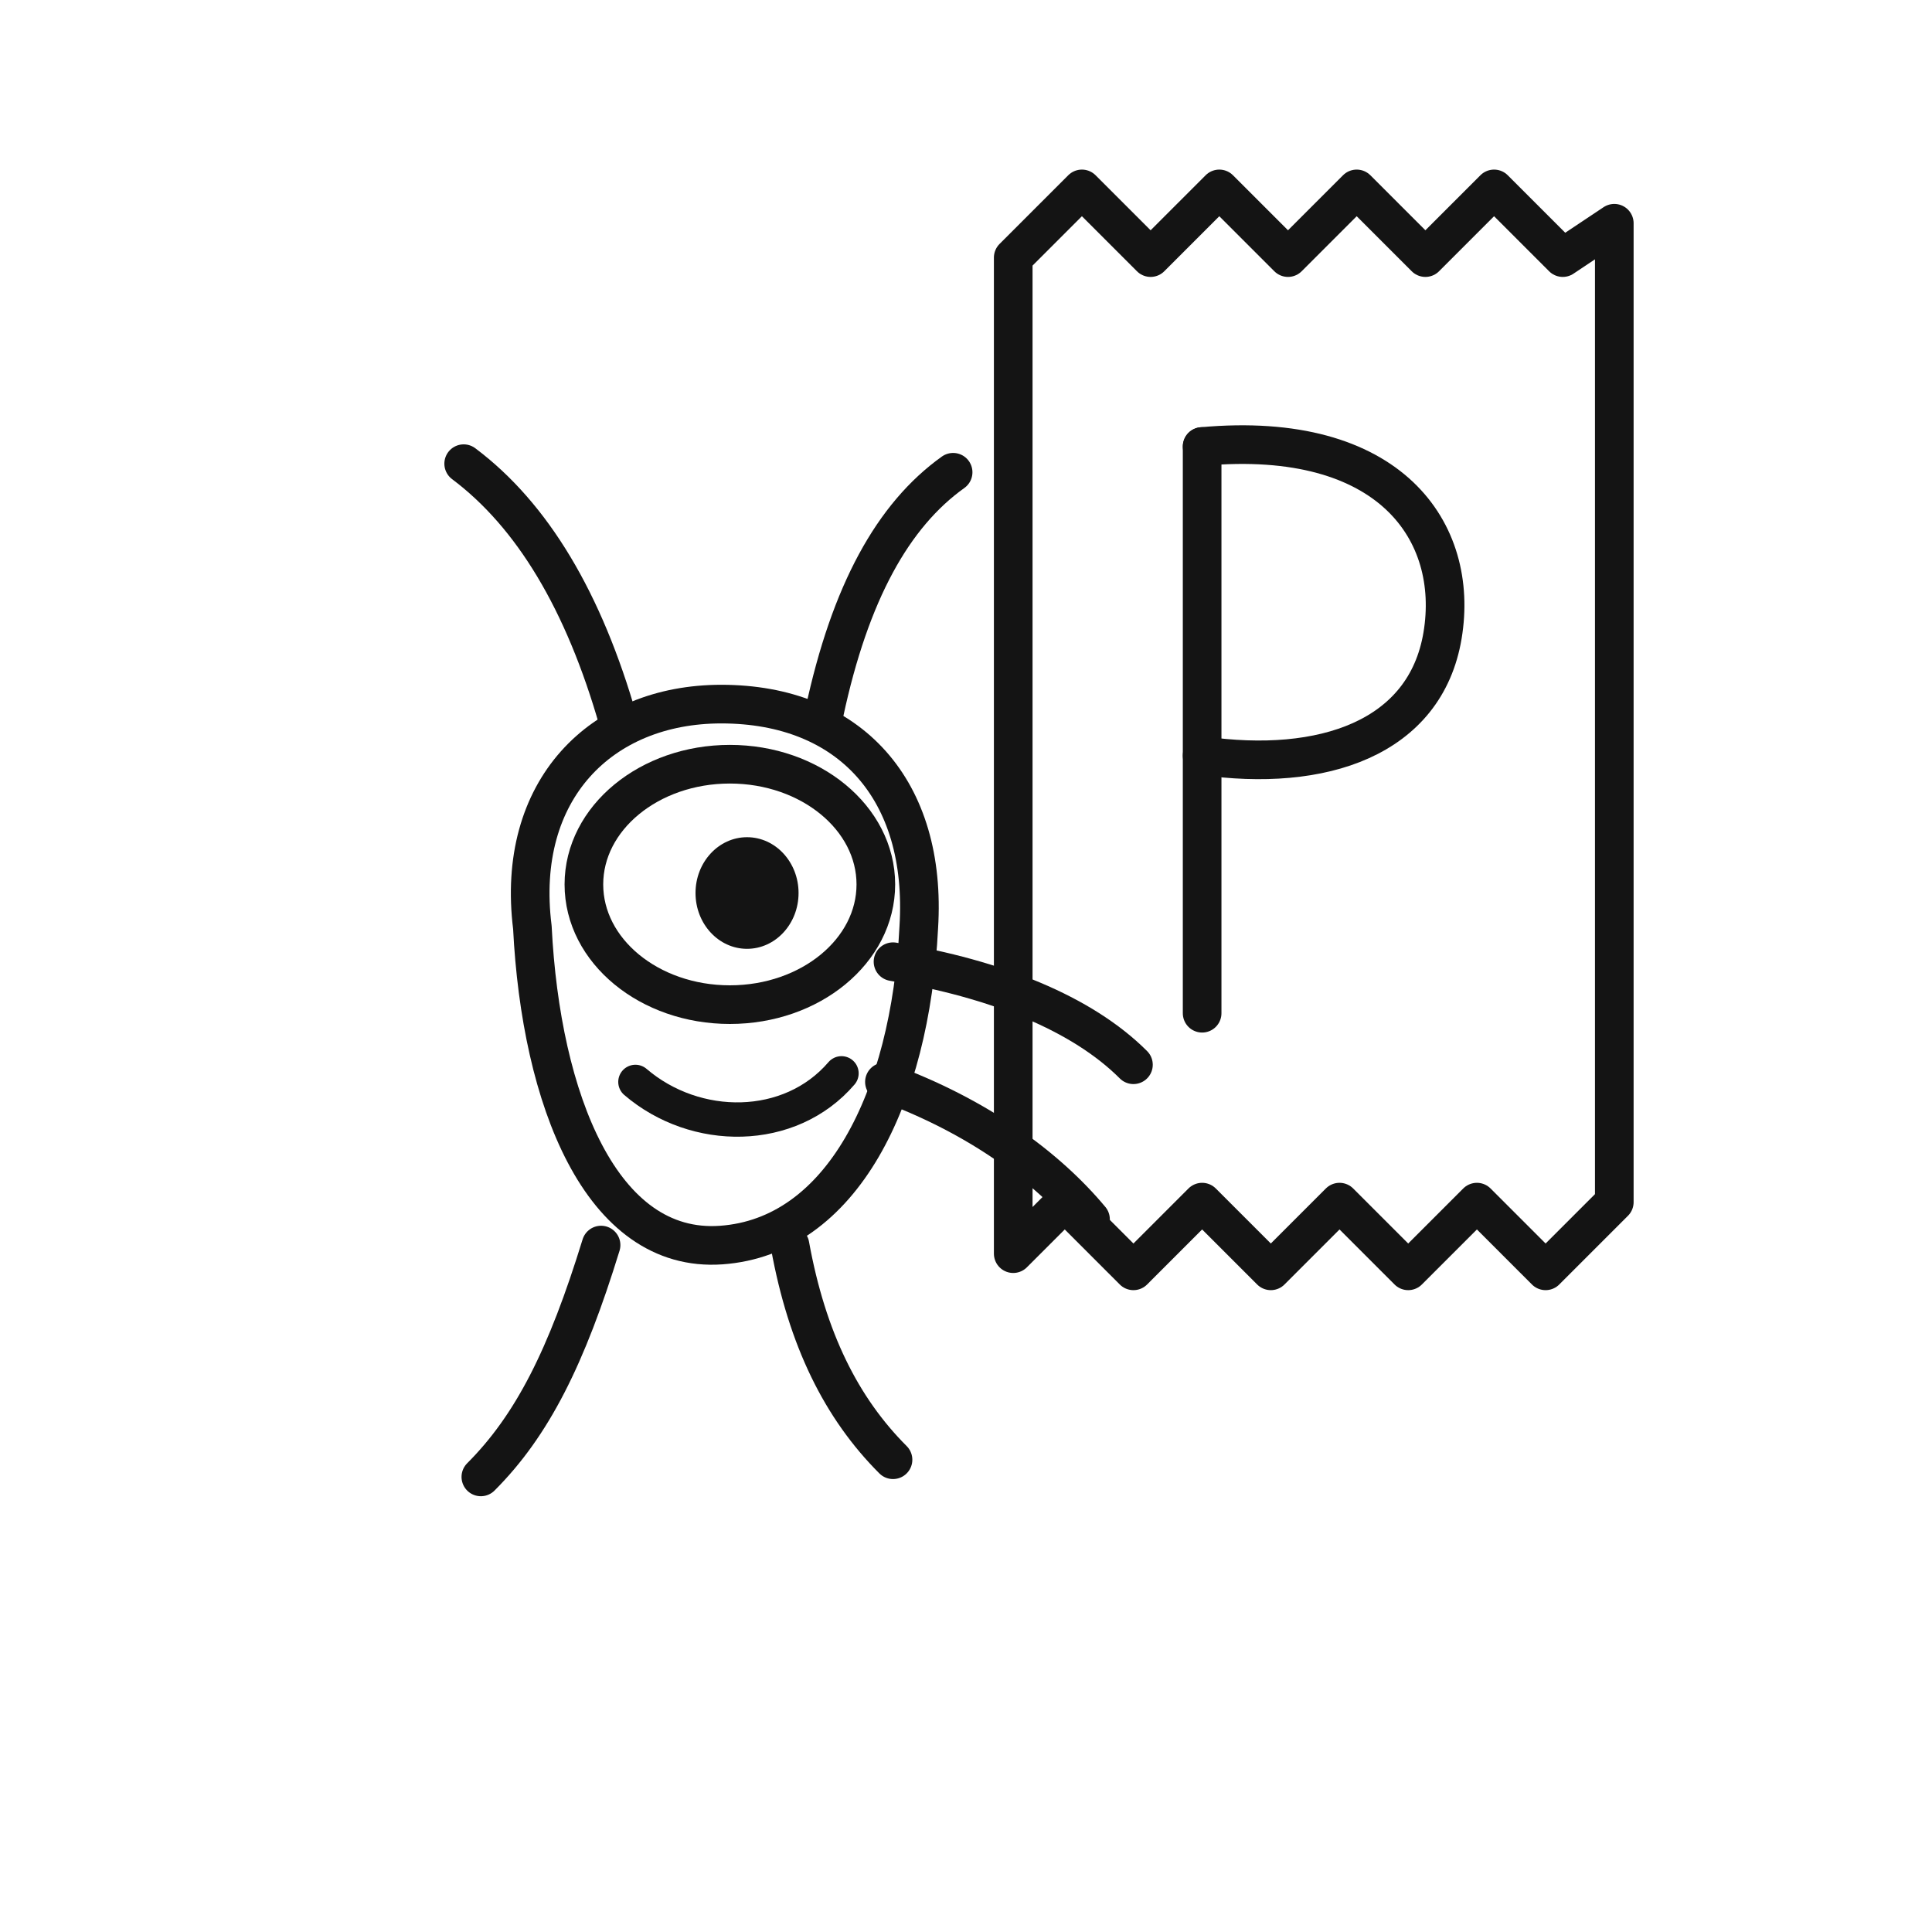
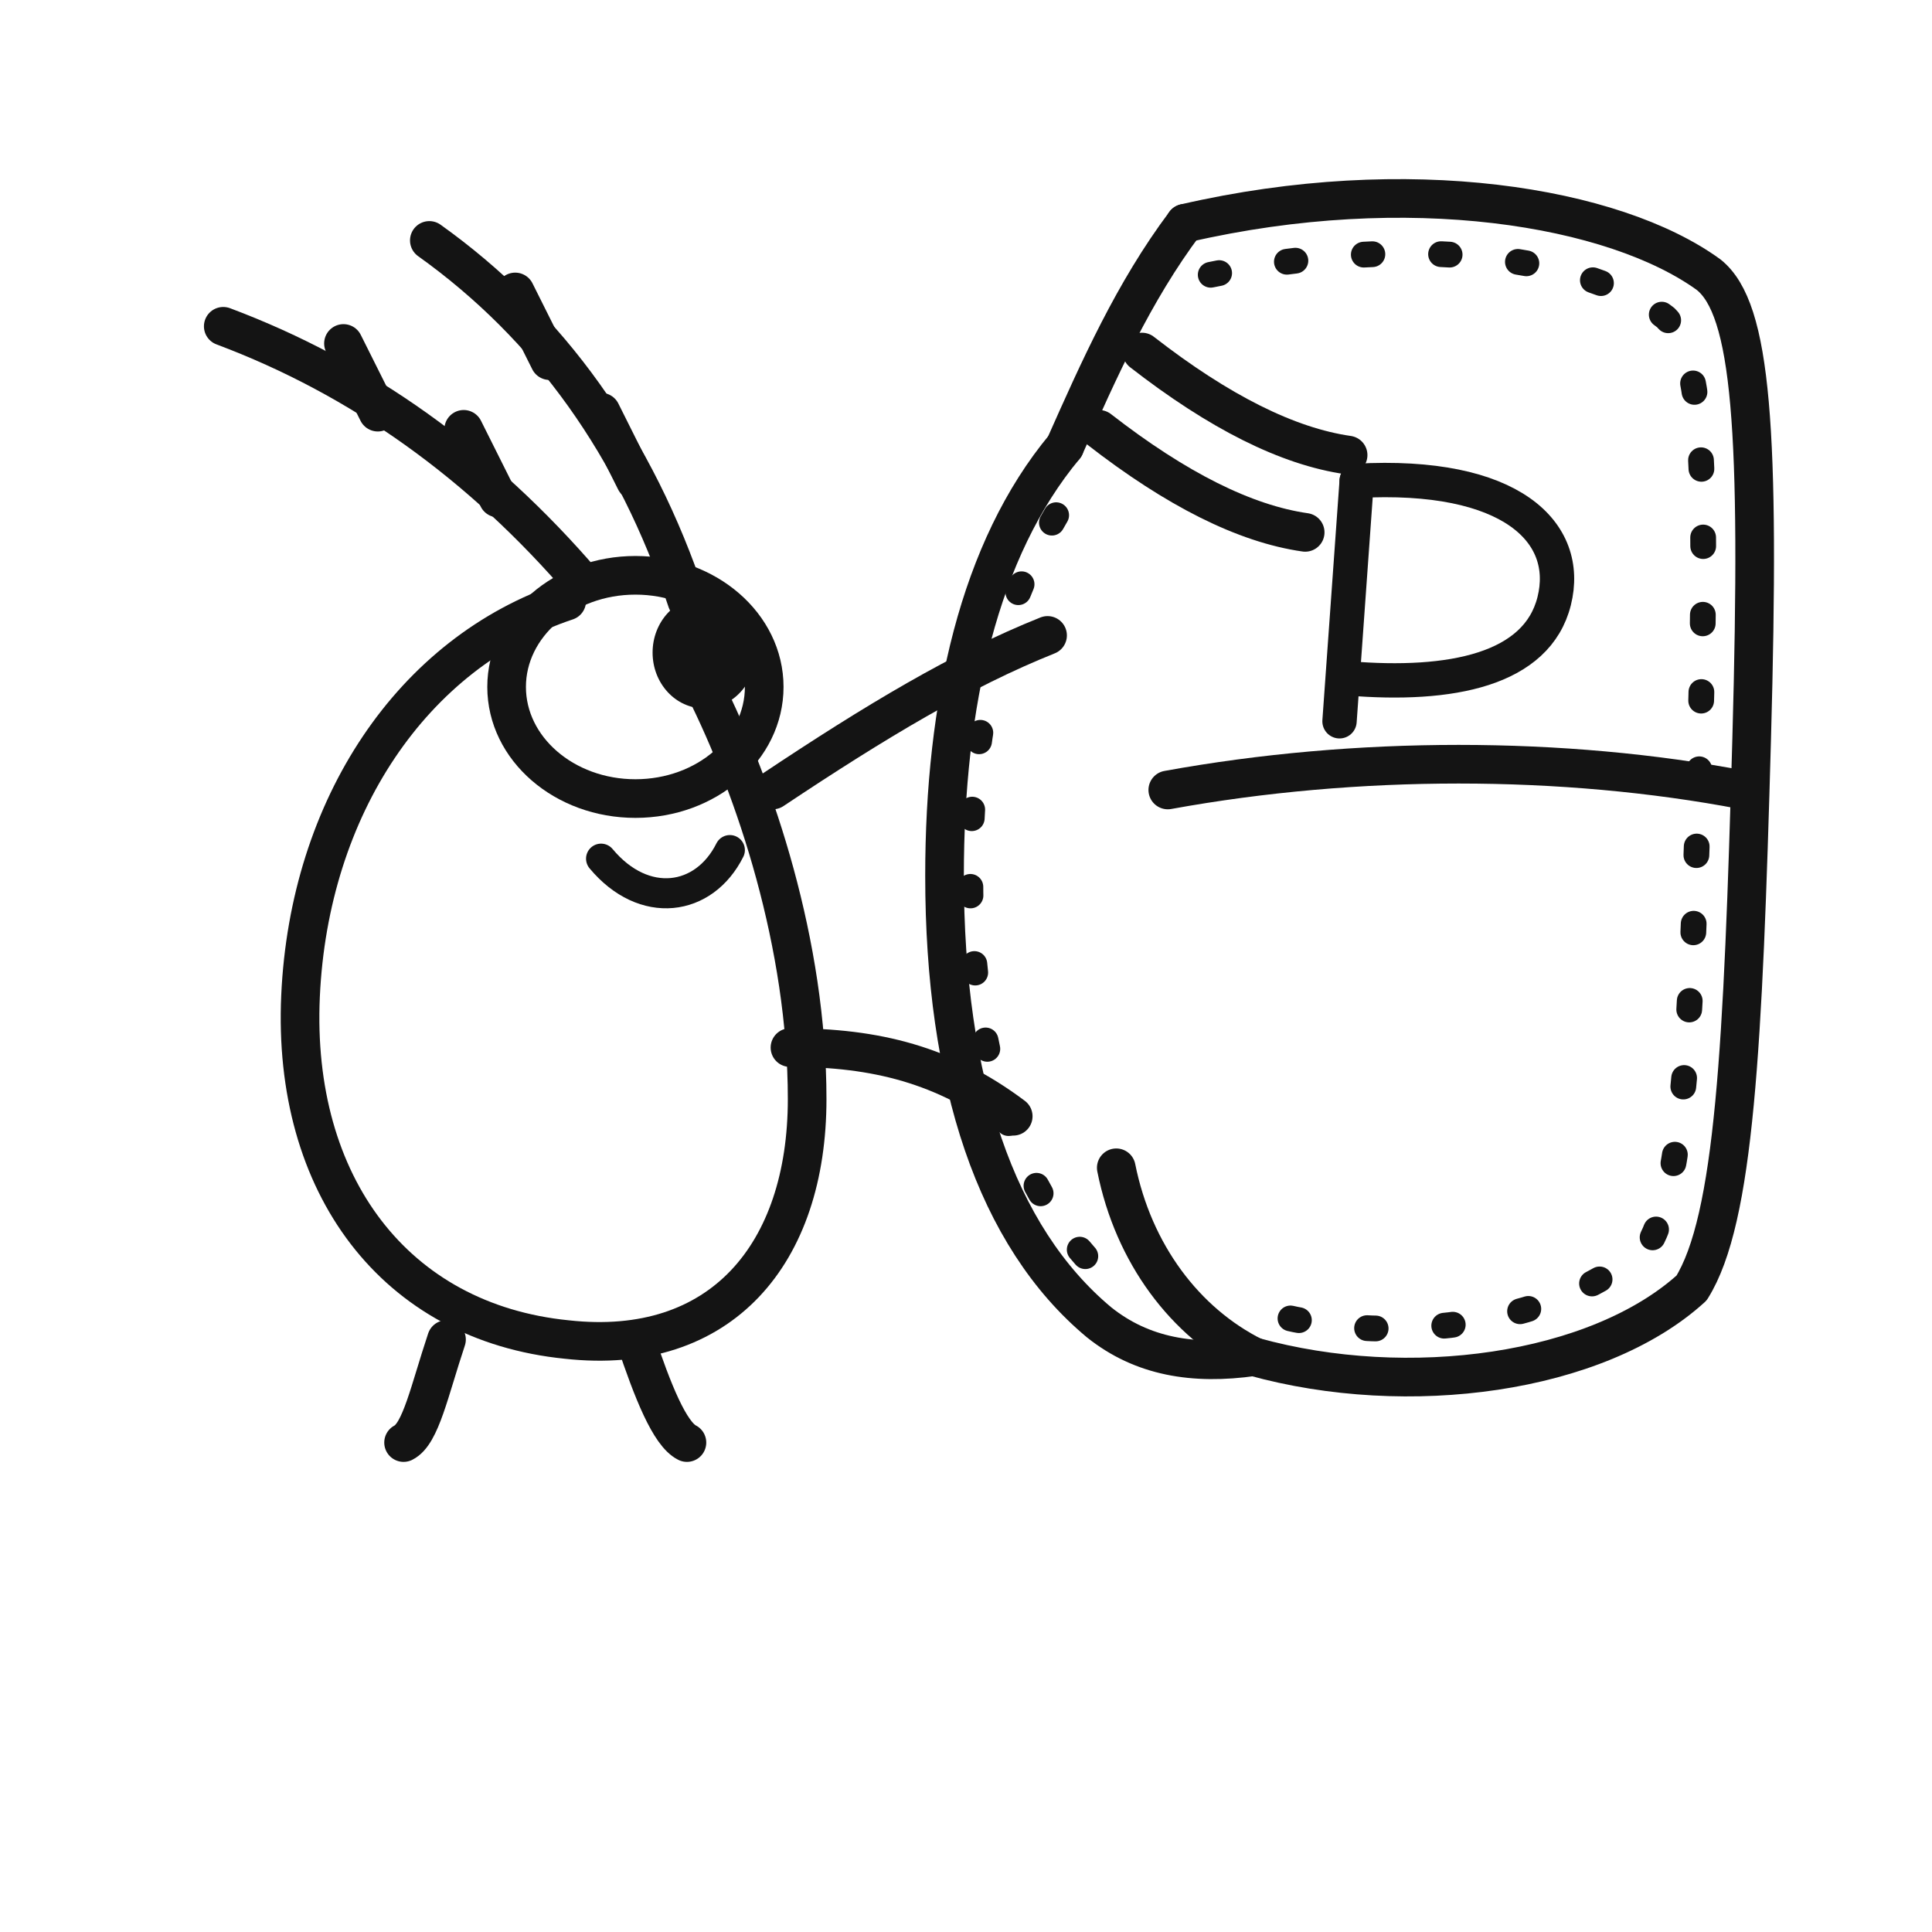
<svg xmlns="http://www.w3.org/2000/svg" viewBox="0 0 225 225">
  <g fill="none" stroke="#141414" stroke-width="4.5" stroke-linecap="round" stroke-linejoin="round">
-     <path d="M118 30 L126 22 L134 30 L142 22 L150 30 L158 22 L166 30 L174 22              L182 30 L188 26 L188 140 L180 148 L172 140 L164 148 L156 140              L148 148 L140 140 L132 148 L124 140 L118 146 Z" />
-     <path d="M140 52 L140 118" />
-     <path d="M140 52 C162 50 170 62 168 74 C166 86 154 90 140 88" />
-     <path d="M62 108 C60 92 70 82 84 82 C99 82 108 92 107 108              C106 128 98 144 84 145 C70 146 63 128 62 108 Z" />
-     <path d="M72 84 C68 70 62 60 54 54" />
-     <path d="M96 83 C99 69 104 60 111 55" />
-     <path d="M104 112 C116 114 126 118 132 124" />
-     <path d="M103 126 C114 130 122 136 127 142" />
-     <path d="M70 145 C66 158 62 166 56 172" />
-     <path d="M92 145 C94 156 98 164 104 170" />
+     <path d="M138 26 C164 20 188 24 199 32 C204 36 205 50 204 86              C203 122 202 142 197 150 C186 160 164 163 146 158" />
+     <path d="M146 158 C138 154 132 146 130 136" />
+     <path d="M136 92 C158 88 182 88 203 92" />
+     <path d="M124 52 C114 64 110 82 110 102 C110 126 116 144 128 154              C133 158 139 159 146 158" />
+     <path d="M138 26 C132 34 128 43 124 52" />
+     <path d="M128 50 C137 57 145 61 152 62" />
+     <path d="M133 41 C142 48 150 52 157 53" />
+   </g>
+   <g fill="none" stroke="#141414" stroke-width="3" stroke-linecap="round" stroke-dasharray="1 8">
+     <path d="M141 32 C165 27 185 30 194 37 C198 41 199 52 198 86              C197 120 196 138 192 145 C182 154 163 157 148 153" />
+     <path d="M123 60 C116 72 113 85 113 102 C113 124 119 139 128 148" />
+   </g>
+   <g fill="none" stroke="#141414" stroke-width="4" stroke-linecap="round" stroke-linejoin="round">
+     <path d="M158 56 L156 84" />
+     <path d="M158 56 C176 55 183 62 181 70 C179 78 169 80 157 79" />
  </g>
  <g fill="none" stroke="#141414" stroke-width="4.5" stroke-linecap="round" stroke-linejoin="round">
-     <ellipse cx="85" cy="103" rx="17" ry="14" />
+     <path d="M66 70 C48 76 36 94 35 116 C34 138 46 154 66 156              C84 158 94 146 94 128 C94 110 88 92 82 80" />
+     <path d="M68 68 C56 54 42 44 26 38" />
+     <path d="M80 70 C74 52 64 38 50 28" />
+     <path d="M58 58 L54 50" />
+     <path d="M44 48 L40 40" />
+     <path d="M74 56 L70 48" />
+     <path d="M64 42 L60 34" />
+     <path d="M90 92 C102 84 112 78 122 74" />
+     <path d="M92 122 C102 122 110 124 118 130" />
+     <path d="M52 156 C50 162 49 167 47 168" />
+     <path d="M74 156 C76 162 78 167 80 168" />
+   </g>
+   <g fill="none" stroke="#141414" stroke-width="4.5" stroke-linejoin="round">
+     <ellipse cx="74" cy="80" rx="15" ry="13" />
  </g>
  <g fill="#141414" stroke="none">
-     <ellipse cx="87" cy="104" rx="6" ry="6.5" />
+     <ellipse cx="82" cy="76" rx="6" ry="6.5" />
  </g>
-   <g fill="none" stroke="#141414" stroke-width="4" stroke-linecap="round" stroke-linejoin="round">
-     <path d="M74 126 C81 132 92 132 98 125" />
+   <g fill="none" stroke="#141414" stroke-width="3.5" stroke-linecap="round" stroke-linejoin="round">
+     <path d="M70 100 C75 106 82 105 85 99" />
  </g>
</svg>
